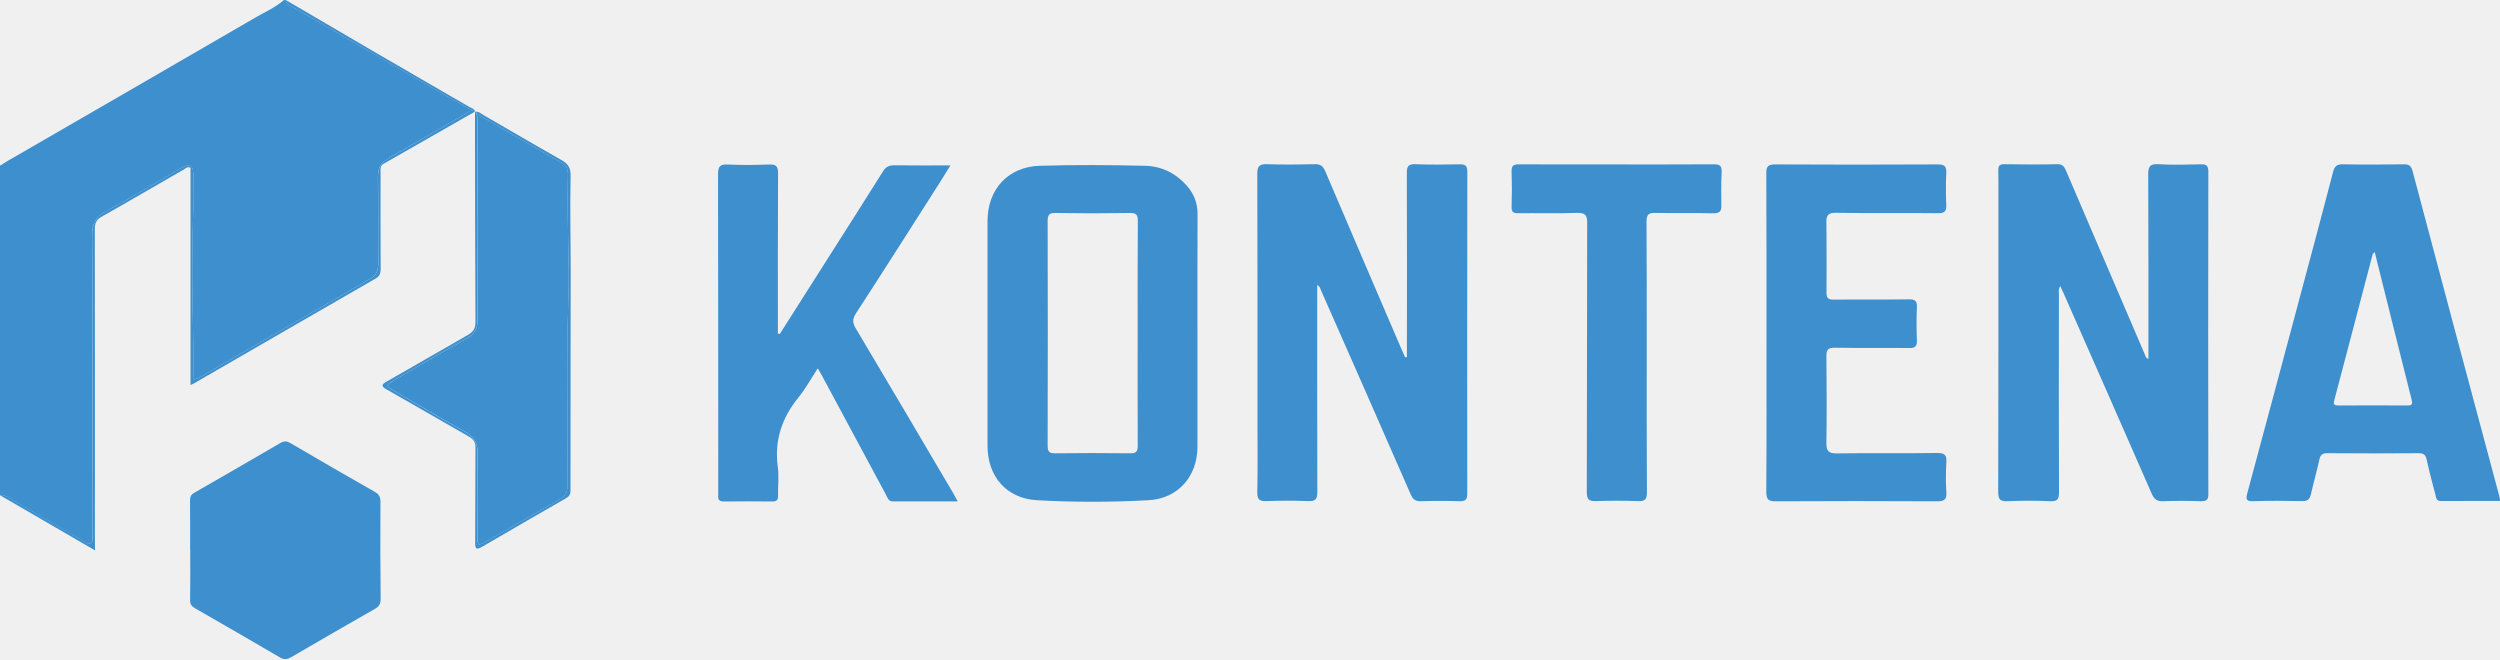
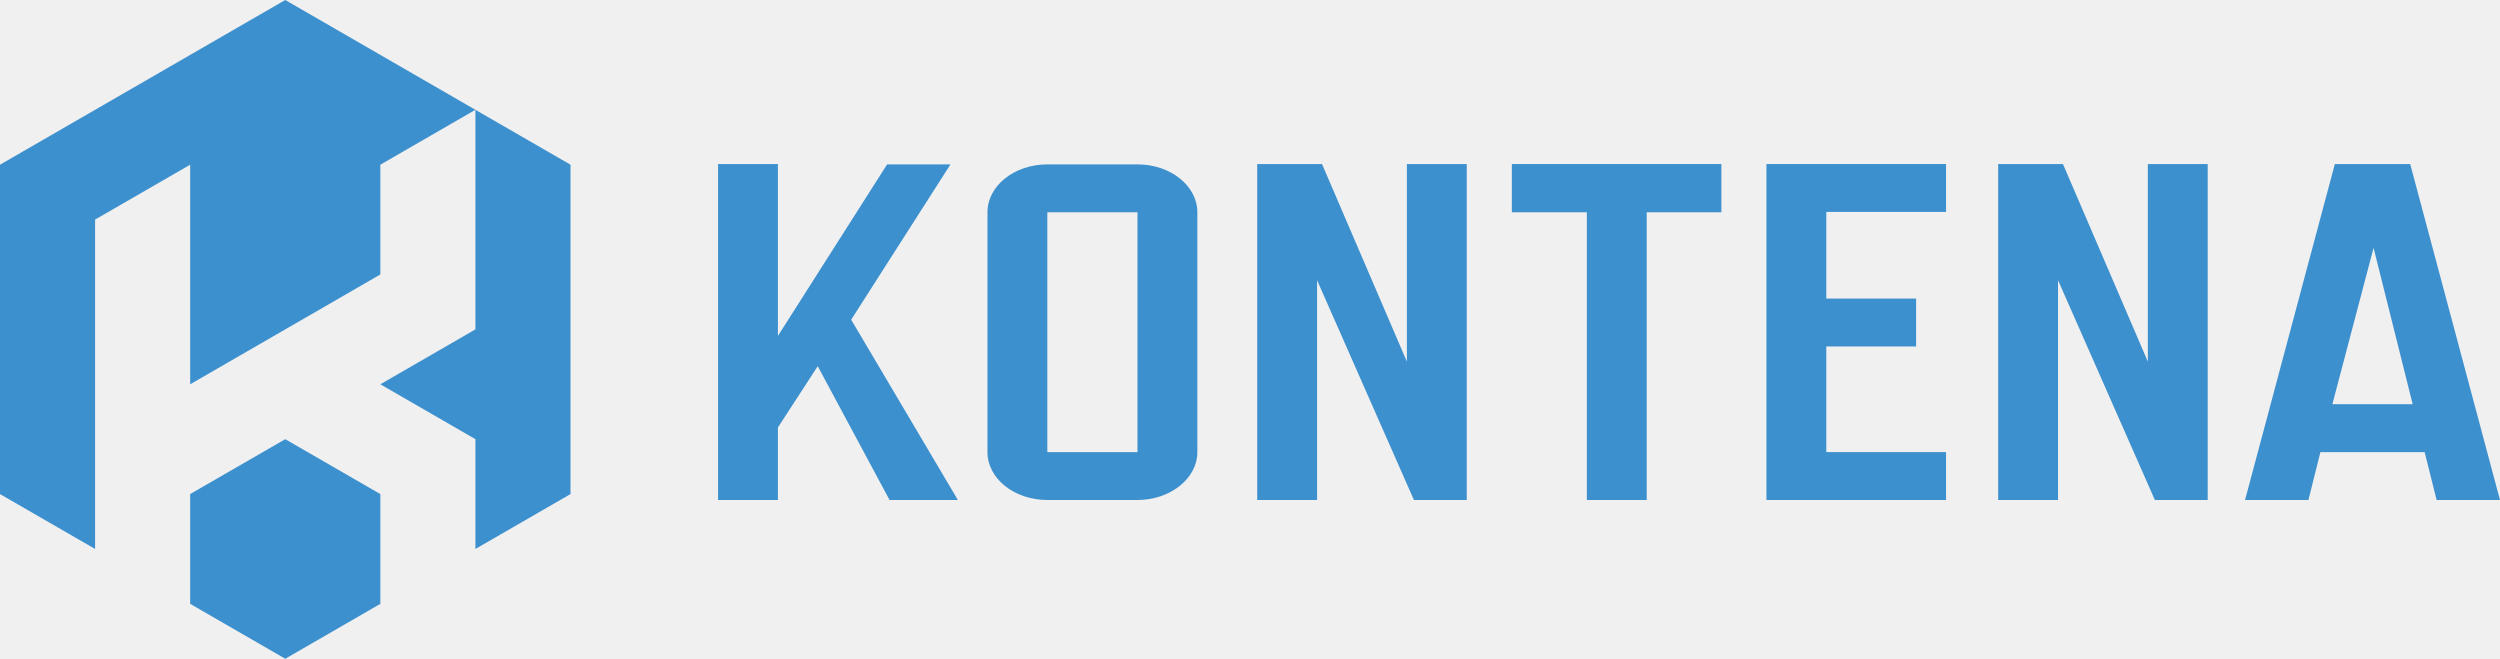
- <svg xmlns="http://www.w3.org/2000/svg" version="1.1" id="Layer_1" x="0px" y="0px" viewBox="0 0 2536.4 668.7" style="enable-background:new 0 0 2536.4 668.7;" xml:space="preserve">
-   <style type="text/css">
- 	.st0{fill:#495061;}
- 	.st1{fill:#EBCFC2;}
- 	.st2{fill:#4189C6;}
- 	.st3{fill:#F5E0D4;}
- 	.st4{fill:#FFFFFF;}
- 	.st5{fill:#333333;}
- 	.st6{fill:#B08F7E;}
- 	.st7{fill:#979A9B;}
- 	.st8{fill:#D5AD98;}
- 	.st9{fill:#3373AA;}
- 	.st10{fill:url(#SVGID_1_);}
- 	.st11{fill:#FEFEFE;}
- 	.st12{fill:#3D8FCD;}
- 	.st13{fill:none;stroke:#3D8FCD;stroke-width:0;stroke-linecap:round;stroke-linejoin:round;}
- </style>
-   <g>
-     <path class="st11" d="M482,113.2C482,113.2,482,113.2,482,113.2c-0.1,0-0.1-0.1-0.2-0.1c0,0.1,0,0.1,0,0.2   C481.9,113.3,481.9,113.2,482,113.2z" />
-     <path class="st11" d="M482.1,113.3C482,113.3,482,113.3,482.1,113.3C482,113.3,482,113.3,482.1,113.3   C482,113.3,482,113.3,482.1,113.3z" />
-     <path class="st11" d="M481.9,113.3C481.9,113.3,481.9,113.3,481.9,113.3c-0.1,0-0.3,0.1-0.4,0.2c0.2,0.1,0.4,0.2,0.5,0.3   c0-0.2,0-0.3,0-0.5C481.9,113.3,481.9,113.3,481.9,113.3z" />
-     <path class="st12" d="M14,508.1c22.8,13,45.5,26.3,68.3,39.4c3.1,1.8,6.3,5.6,9.8,3.5c3.1-1.8,1.5-6.3,1.5-9.7   c0.1-100.6,0.3-201.2-0.2-301.8c-0.1-12.6,3.9-19.7,14.9-25.6c24.2-12.9,47.6-27.3,71.4-41c1.2-0.7,2.4-1.5,3.7-2.2   c9.3-5.1,12.5-3.5,12.8,7c0.4,10.9,0.5,21.7,0,32.6c-0.8,19.1-0.9,38.3-1.1,57.3c-0.4,39,1.7,78,0.9,117.7c7.2-1.8,12.4-5.9,18-9.1   c51-29.4,101.9-59,153-88.3c2.5-1.4,4.8-3.1,7.4-4.3c7.1-3.4,9.4-8.9,9.3-16.6c-0.3-29.1,0.1-58.3-0.3-87.5   c-0.1-9.1,3.3-14.8,11.2-19.3c25.6-14.5,51-29.4,76.5-44c2.7-1.5,5.2-4.1,8.5-3.8c-37.6-21-74.6-43-112-64.4   c-23.5-13.5-46.9-27.3-70.4-40.8c-2.9-1.7-7.2-2.5-7.3-7.3c-0.6,0-1.1,0-1.7,0c-8.6,7.6-19.1,12.1-28.9,17.8   C175.1,66.6,90.8,115.3,6.5,164c-2.2,1.3-4.3,2.7-6.5,4.1c0,111.5,0,223,0,334.5C5.7,501.8,9.7,505.6,14,508.1z" />
-     <path class="st12" d="M297.2,7.3c23.5,13.5,46.9,27.3,70.4,40.8c37.3,21.4,74.4,43.4,112,64.4c0.7,0.1,1.5,0.3,2.3,0.7   c-0.6-2.9-3.5-3.4-5.5-4.6c-31.8-18.5-63.8-36.8-95.6-55.4C350.4,35.5,320.2,17.7,289.9,0C290,4.8,294.3,5.6,297.2,7.3z" />
-     <path class="st12" d="M96.3,545.5c0-104.3,0.1-208.7-0.1-313c0-6.2,1.6-9.7,7.2-12.8c27.9-15.7,55.4-31.9,83.2-47.8   c1.8-1,3.4-3.3,6.7-1.7c0,73,0,146.2,0,220.4c1.9-0.9,2.8-1.2,3.8-1.8c61.3-35.4,122.6-70.9,184-106.2c4.1-2.4,5.1-5.3,5.1-9.7   c-0.2-32.6-0.1-65.2-0.1-97.8c0-3.3-0.8-6.7,3.2-9c30.8-17.5,61.6-35.1,92.3-52.7c-0.6-0.4-1.3-0.7-1.9-1.1   c-3.3-0.4-5.8,2.2-8.5,3.8c-25.5,14.6-50.9,29.6-76.5,44c-7.9,4.4-11.3,10.1-11.2,19.3c0.4,29.1,0,58.3,0.3,87.5   c0.1,7.7-2.2,13.3-9.3,16.6c-2.6,1.2-4.9,2.9-7.4,4.3c-51.1,29.3-102,58.9-153,88.3c-5.6,3.2-10.7,7.3-18,9.1   c0.7-39.6-1.4-78.7-0.9-117.7c0.2-19.1,0.2-38.2,1.1-57.3c0.5-10.8,0.3-21.7,0-32.6c-0.3-10.5-3.5-12.1-12.8-7   c-1.3,0.7-2.5,1.5-3.7,2.2c-23.8,13.7-47.2,28.1-71.4,41c-11.1,5.9-15,13.1-14.9,25.6c0.5,100.6,0.3,201.2,0.2,301.8   c0,3.3,1.6,7.8-1.5,9.7c-3.5,2.1-6.8-1.8-9.8-3.5c-22.8-13.1-45.5-26.4-68.3-39.4c-4.3-2.5-8.3-6.3-14-5.5   c31.7,18.4,63.5,36.8,96.3,55.9C96.3,552.9,96.3,549.2,96.3,545.5z" />
-     <path class="st12" d="M481.9,113.3C481.9,113.3,481.9,113.3,481.9,113.3l0.1-0.1c0,0,0,0,0,0C481.9,113.2,481.9,113.3,481.9,113.3   C481.9,113.3,481.9,113.3,481.9,113.3z" />
-     <path class="st12" d="M481.5,113.5c0.1-0.1,0.3-0.1,0.4-0.2c0-0.1,0-0.1,0-0.2c-0.8-0.4-1.5-0.6-2.3-0.7   C480.2,112.8,480.8,113.1,481.5,113.5z" />
-     <polygon class="st12" points="482,113.2 482,113.2 482,113.2  " />
-     <path class="st12" d="M2233,166.7c-14.3,0.3-28.6,0.8-42.9-0.1c-9.2-0.6-10.7,2.7-10.6,11c0.3,62,0.2,124,0.2,186.5   c-2.7-0.8-2.7-2.4-3.3-3.7c-26.7-62.2-53.4-124.3-80-186.5c-1.8-4.1-3.2-7.4-8.9-7.3c-18,0.4-36,0.3-54,0c-5.1-0.1-6.3,1.9-6.1,6.6   c0.3,8.3,0.1,16.6,0.1,24.9c0,100.3,0.1,200.6-0.2,301c0,7.7,2,9.7,9.5,9.4c14.3-0.6,28.6-0.7,42.9,0c7.9,0.4,9.3-2.1,9.3-9.4   c-0.3-66.6-0.2-133.2-0.1-199.8c0-2.8-0.8-5.8,1.3-9.1c1.4,2.9,2.4,5,3.3,7c29.9,67.9,59.9,135.8,89.6,203.8   c2.5,5.6,5.3,7.7,11.4,7.5c12.8-0.5,25.7-0.4,38.6,0c5.4,0.1,7.4-1.3,7.4-7.1c-0.2-109.2-0.2-218.4,0-327.5   C2240.4,167.9,2238.3,166.6,2233,166.7z" />
-     <path class="st12" d="M1488.7,174.3c0-6.3-2.2-7.7-7.9-7.6c-14.9,0.3-29.7,0.5-44.6-0.1c-7.4-0.3-9,2.3-8.9,9.3   c0.3,59.4,0.1,118.9,0.1,178.3c0,2.7,0,5.4,0,8.1c-0.6,0-1.2,0.1-1.9,0.1c-1.3-2.9-2.5-5.7-3.8-8.6c-25.8-60-51.6-120.1-77.2-180.2   c-2.3-5.3-5-7.2-10.8-7c-16,0.4-32,0.5-48,0c-7.7-0.3-10.1,1.7-10.1,9.8c0.3,84,0.2,168,0.2,252c0,23.7,0.3,47.4-0.2,71.1   c-0.1,7.4,2.3,9.1,9.2,8.9c14.3-0.5,28.6-0.6,42.8,0c7.4,0.3,8.9-2.4,8.9-9.2c-0.2-67.1-0.1-134.3-0.1-201.4c0-2.7,0-5.4,0-8.6   c2.7,1.3,2.9,3.1,3.5,4.6c30.5,69.2,61.1,138.4,91.3,207.7c2.3,5.4,5.1,7.2,10.8,7c12.8-0.4,25.7-0.4,38.6,0c5.7,0.1,8-1.2,8-7.5   C1488.5,392.1,1488.5,283.2,1488.7,174.3z" />
-     <path class="st12" d="M1204.1,188.4c-11.2-12.6-25.6-19.8-42.1-20.2c-35.7-0.8-71.5-1.1-107.1,0c-32.3,1-53,24-53,56.1   c0,76,0,152,0,228c0,31,19.1,53.4,50.1,55.2c37.6,2.1,75.5,2.1,113.1,0c30.3-1.6,49.8-24.4,49.8-54.4c0-38.3,0-76.6,0-114.9   c0-40.3-0.1-80.6,0.1-120.9C1215,206.2,1211.4,196.6,1204.1,188.4z M1154.2,338.3c0,38-0.1,76,0.1,113.9c0,6-1.6,7.8-7.6,7.7   c-25.4-0.3-50.8-0.3-76.2,0c-6.1,0.1-7.6-1.9-7.6-7.8c0.2-76,0.2-151.9,0-227.9c0-6.4,1.6-8.2,8.1-8.1c25.1,0.4,50.3,0.4,75.4,0   c6.6-0.1,8,2,8,8.2C1154.1,262.3,1154.2,300.3,1154.2,338.3z" />
-     <path class="st12" d="M2447.6,173.2c-1.4-5.1-3.8-6.6-8.9-6.5c-20.6,0.3-41.2,0.4-61.7,0c-6-0.1-8.4,1.8-9.9,7.6   c-10.3,39.8-21,79.4-31.6,119.1c-18.4,68.9-36.8,137.8-55.4,206.7c-1.5,5.7-1.9,8.7,5.9,8.4c16.6-0.6,33.1-0.4,49.7-0.1   c5.2,0.1,7.6-1.6,8.8-6.7c2.6-11.7,6-23.2,8.5-34.9c1.1-5.1,2.9-7.1,8.4-7c30.9,0.3,61.7,0.2,92.6,0c5,0,6.9,1.7,8,6.5   c2.6,12,5.8,23.8,8.9,35.7c0.7,2.8,0.7,6.3,5.4,6.3c19.9-0.1,39.9-0.1,60.3-0.1c-0.5-2.6-0.7-4.2-1.2-5.9   C2506,392.7,2476.7,283,2447.6,173.2z M2442.7,411.4c-23.4-0.1-46.8-0.2-70.2,0c-5.4,0-5.2-2-4-6.2c13-49,25.8-98.1,38.7-147.2   c0.1-0.5,0.7-0.8,2.1-2.3c12.6,50.5,24.9,100.2,37.5,150C2447.8,409.9,2447.2,411.4,2442.7,411.4z" />
-     <path class="st12" d="M868.3,333.3c-3.3-5.5-3.7-9.4,0-15.2c28.5-43.8,56.5-88,84.6-132c3.6-5.7,7.1-11.4,11.4-18.3   c-19.9,0-38.4,0.2-56.9-0.1c-5.6-0.1-8.8,1.7-11.7,6.4c-18.6,29.8-37.6,59.4-56.4,89c-16.1,25.3-32.1,50.5-48.2,75.8   c-0.6-0.2-1.2-0.3-1.9-0.5c0-2.8,0-5.5,0-8.3c0-51.4-0.1-102.9,0.2-154.3c0-7.2-2.1-9.2-9.1-8.9c-14,0.5-28,0.7-42,0   c-8.2-0.4-9.8,2.4-9.8,10.1c0.2,107.2,0.2,214.4,0.2,321.6c0,1.4,0.1,2.9,0,4.3c-0.5,4.5,1.6,5.9,6,5.9c16.3-0.2,32.6-0.2,48.9,0   c4.6,0.1,5.9-1.8,5.8-6.1c-0.2-9.7,1-19.6-0.3-29.1c-3.6-26.8,4.2-49.7,21-70.4c7.2-8.9,12.8-19.1,19.6-29.5c1.8,3.1,2.9,5,4,7   c21.6,40.2,43.2,80.5,64.9,120.7c1.7,3.1,2.4,7.3,7.3,7.3c21.6,0,43.1,0,65.8,0c-2-3.6-3.3-6.1-4.7-8.5   C934.1,444.3,901.3,388.7,868.3,333.3z" />
-     <path class="st12" d="M484.4,123.8c0,67.2-0.1,134.3,0.1,201.5c0,8.5-3.2,13.7-10.5,17.8c-24.9,14-49.7,28.2-74.3,42.8   c-8.4,5-8.5,5.7,0.3,10.7c24,13.8,47.8,28.1,72,41.5c9.3,5.1,12.8,11.4,12.6,21.8c-0.6,28-0.2,56-0.2,84c0,9.9,0.7,10.2,9.3,5.3   c24.6-14,48.9-28.5,73.6-42.3c6.2-3.4,8.6-7.5,8.6-14.9c0-48.8-0.5-97.6-0.2-146.5c0.1-24.5,1.7-49.1,1.3-73.5   c-0.6-32-1.5-63.9-0.8-95.9c0.1-5.9-2.7-8.8-7.2-11.4c-26.3-15.1-52.6-30.1-78.7-45.4c-2.5-1.4-5.2-2.4-7-4.8   c-0.2-0.1-0.3-0.2-0.5-0.3C484.7,117.1,484.4,120.5,484.4,123.8z" />
-     <path class="st12" d="M482,113.8c0.3,0.1,0.5,0.3,0.8,0.4c-0.2-0.3-0.5-0.6-0.7-0.9c0,0,0,0-0.1,0C482,113.5,482,113.6,482,113.8z" />
-     <path class="st12" d="M483.2,114.5c1.8,2.3,4.6,3.3,7,4.8c26.1,15.3,52.4,30.3,78.7,45.4c4.5,2.6,7.3,5.5,7.2,11.4   c-0.7,32,0.3,63.9,0.8,95.9c0.4,24.5-1.2,49-1.3,73.5c-0.3,48.8,0.2,97.6,0.2,146.5c0,7.4-2.4,11.5-8.6,14.9   c-24.7,13.8-49,28.3-73.6,42.3c-8.6,4.9-9.3,4.6-9.3-5.3c-0.1-28-0.4-56,0.2-84c0.2-10.4-3.2-16.7-12.6-21.8   c-24.3-13.3-48-27.7-72-41.5c-8.8-5-8.7-5.7-0.3-10.7c24.6-14.6,49.3-28.8,74.3-42.8c7.3-4.1,10.6-9.3,10.5-17.8   c-0.2-67.2-0.1-134.3-0.1-201.5c0-3.3,0.3-6.7-1.6-9.5c-0.3-0.1-0.5-0.3-0.8-0.4c0.1,71,0.1,141.9,0.5,212.9c0,6.9-2.6,10.1-8,13.2   c-27.3,15.5-54.4,31.4-81.7,46.9c-5.7,3.2-6.5,4.8-0.1,8.4c27.8,15.7,55.4,31.9,83.2,47.7c4.8,2.7,6.7,5.8,6.6,11.4   c-0.3,32,0,64-0.3,96c-0.1,7.1,1.5,7.5,7.3,4.2c28.1-16.5,56.3-32.7,84.5-48.9c3.2-1.8,4.9-3.6,4.9-7.9   c-0.1-73.7,0.2-147.4,0.2-221c0-32.8-0.8-65.7-0.1-98.5c0.2-8.9-3.2-12.5-9.9-16.3c-26.1-14.7-51.9-30-77.9-44.9   c-2.8-1.6-5.3-4.3-9.1-3.7c0.3,0.3,0.5,0.6,0.7,0.9C482.9,114.3,483.1,114.4,483.2,114.5z" />
-     <path class="st12" d="M481.9,113.3c0,0,0.1,0,0.1,0c0,0,0-0.1,0-0.1c0,0,0,0,0,0L481.9,113.3C481.9,113.3,481.9,113.3,481.9,113.3z   " />
-     <path class="st12" d="M482,113.2C482,113.2,482,113.2,482,113.2C482,113.2,482,113.2,482,113.2C482,113.2,482,113.2,482,113.2z" />
-     <path class="st13" d="M481.9,113.3C481.9,113.3,481.9,113.3,481.9,113.3" />
-     <path class="st12" d="M1974.7,469.2c0.4-7.3-1.4-9.7-9.2-9.6c-34,0.5-68-0.1-102,0.4c-8.4,0.1-10.6-2.5-10.5-10.5   c0.4-29.4,0.3-58.8,0-88.2c-0.1-6.9,2-8.6,8.7-8.5c25.1,0.4,50.3,0,75.4,0.3c6.1,0.1,7.9-1.9,7.7-7.8c-0.4-11.1-0.5-22.3,0-33.4   c0.3-6.3-1.5-8.3-8.1-8.2c-25.4,0.4-50.9,0-76.3,0.3c-5.8,0.1-7.4-1.9-7.3-7.3c0.2-23.7,0.1-47.4-0.1-71.1   c-0.1-6.8,1.4-9.8,9.5-9.7c34.6,0.6,69.1,0,103.7,0.4c6.9,0.1,8.7-2.1,8.4-8.7c-0.5-10.5-0.5-21.2,0-31.7c0.4-7-1.6-9.2-8.9-9.1   c-54.9,0.3-109.7,0.3-164.6,0c-7.1,0-9.1,1.8-9.1,9c0.3,54,0.2,108,0.2,162c0,53.7,0.2,107.4-0.2,161.1c-0.1,8.2,2.6,9.8,10.1,9.7   c54.3-0.3,108.6-0.3,162.9,0c7.2,0,10.3-1.3,9.7-9.3C1974,489.3,1974.1,479.2,1974.7,469.2z" />
-     <path class="st12" d="M386,509.1c0-4.9-1.5-7.7-5.8-10.1c-28.5-16.2-56.9-32.7-85.3-49.3c-3.5-2.1-6.4-2.6-10.2-0.4   c-29.1,17-58.3,33.8-87.5,50.6c-3,1.7-4.4,3.7-4.4,7.4c0.2,16.9,0.1,33.7,0.1,50.6c0,0,0,0,0.1,0c0,16.9,0.2,33.7-0.1,50.6   c-0.1,4.5,1.4,6.7,5.1,8.7c28.7,16.5,57.4,33,86,49.8c4.4,2.6,7.6,2,11.7-0.4c28.1-16.4,56.3-32.7,84.6-48.8   c4.3-2.4,5.9-5.1,5.9-10.1C385.8,574.8,385.8,541.9,386,509.1z" />
-     <path class="st12" d="M1746.7,174.7c0.3-6.7-2.1-8.1-8.3-8c-37.4,0.3-74.8,0.1-112.3,0.1c-28.3,0-56.6,0.1-84.8-0.1   c-5.2,0-7.9,1-7.7,7c0.4,12,0.4,24,0,36c-0.2,5.5,1.9,6.7,6.9,6.6c19.7-0.2,39.4,0.4,59.1-0.3c8.9-0.3,10.8,2.3,10.7,10.8   c-0.3,90.8-0.1,181.7-0.4,272.5c0,7.2,1.9,9.3,9.1,9.1c14.3-0.5,28.6-0.5,42.8,0c7,0.3,9.2-1.7,9.1-9c-0.3-45.7-0.2-91.4-0.2-137.1   s0.1-91.4-0.2-137.1c0-6.9,1.4-9.4,8.8-9.2c19.4,0.5,38.9-0.2,58.3,0.4c7.4,0.2,9.2-2.2,8.8-9.2   C1746.2,196.5,1746.2,185.6,1746.7,174.7z" />
-   </g>
+ <svg xmlns="http://www.w3.org/2000/svg" viewBox="0 0 709.9 187.06">
+   <polygon points="269.9 46.68 251.9 46.68 220.9 95.38 220.9 46.58 203.9 46.58 203.9 141.98 220.9 141.98 220.9 121.38 232.2 103.98 252.6 141.98 272 141.98 241.7 90.78 269.9 46.68" fill="#3d90ce" />
+   <path d="M323,47.7H297.4c-9.4,0-17,6.1-17,13.6v68.1c0,7.5,7.6,13.6,17,13.6H323c9.3,0,17-6.1,17-13.6V61.3C340,53.8,332.4,47.7,323,47.7Zm0,81.7H297.4V61.3H323Z" transform="translate(0 -1.02)" fill="#3d90ce" />
+   <polygon points="399.5 102.68 375.4 46.58 357 46.58 357 141.98 374 141.98 374 79.58 401.5 141.98 416.5 141.98 416.5 46.58 399.5 46.58 399.5 102.68" fill="#3d90ce" />
+   <polygon points="429.3 60.28 450.6 60.28 450.6 141.98 467.6 141.98 467.6 60.28 488.8 60.28 488.8 46.58 429.3 46.58 429.3 60.28" fill="#3d90ce" />
+   <polygon points="501.6 141.98 552.6 141.98 552.6 128.38 518.6 128.38 518.6 98.38 544.1 98.38 544.1 84.78 518.6 84.78 518.6 60.18 552.6 60.18 552.6 46.58 501.6 46.58 501.6 141.98" fill="#3d90ce" />
+   <polygon points="609.9 46.58 609.9 102.68 585.8 46.58 567.4 46.58 567.4 141.98 584.4 141.98 584.4 79.58 611.9 141.98 626.9 141.98 626.9 46.58 609.9 46.58" fill="#3d90ce" />
+   <path d="M684.4,47.6H663L637.5,143h18l3.4-13.6h29.6l3.4,13.6h18Zm-22.1,68.2L674,71.4l11.1,44.4Z" transform="translate(0 -1.02)" fill="#3d90ce" />
+   <polygon points="81 0 54 15.59 27 31.18 0 46.77 0 77.94 0 109.12 0 140.3 27 155.88 27 124.71 27 93.53 27 62.35 54 46.77 54 77.94 54 77.94 54 109.12 81 93.53 81 93.53 108 77.94 108 46.77 135 31.18 108 15.59 81 0" fill="#3d90ce" />
+   <polygon points="135 62.35 135 93.53 108 109.12 135 124.71 135 155.88 162 140.3 162 109.12 162 77.94 162 46.77 135 31.18 135 62.35" fill="#3d90ce" />
+   <polygon points="81 124.71 54 140.29 54 140.3 54 171.47 81 187.06 108 171.47 108 140.3 81 124.71 81 124.71" fill="#3d90ce" />
</svg>
